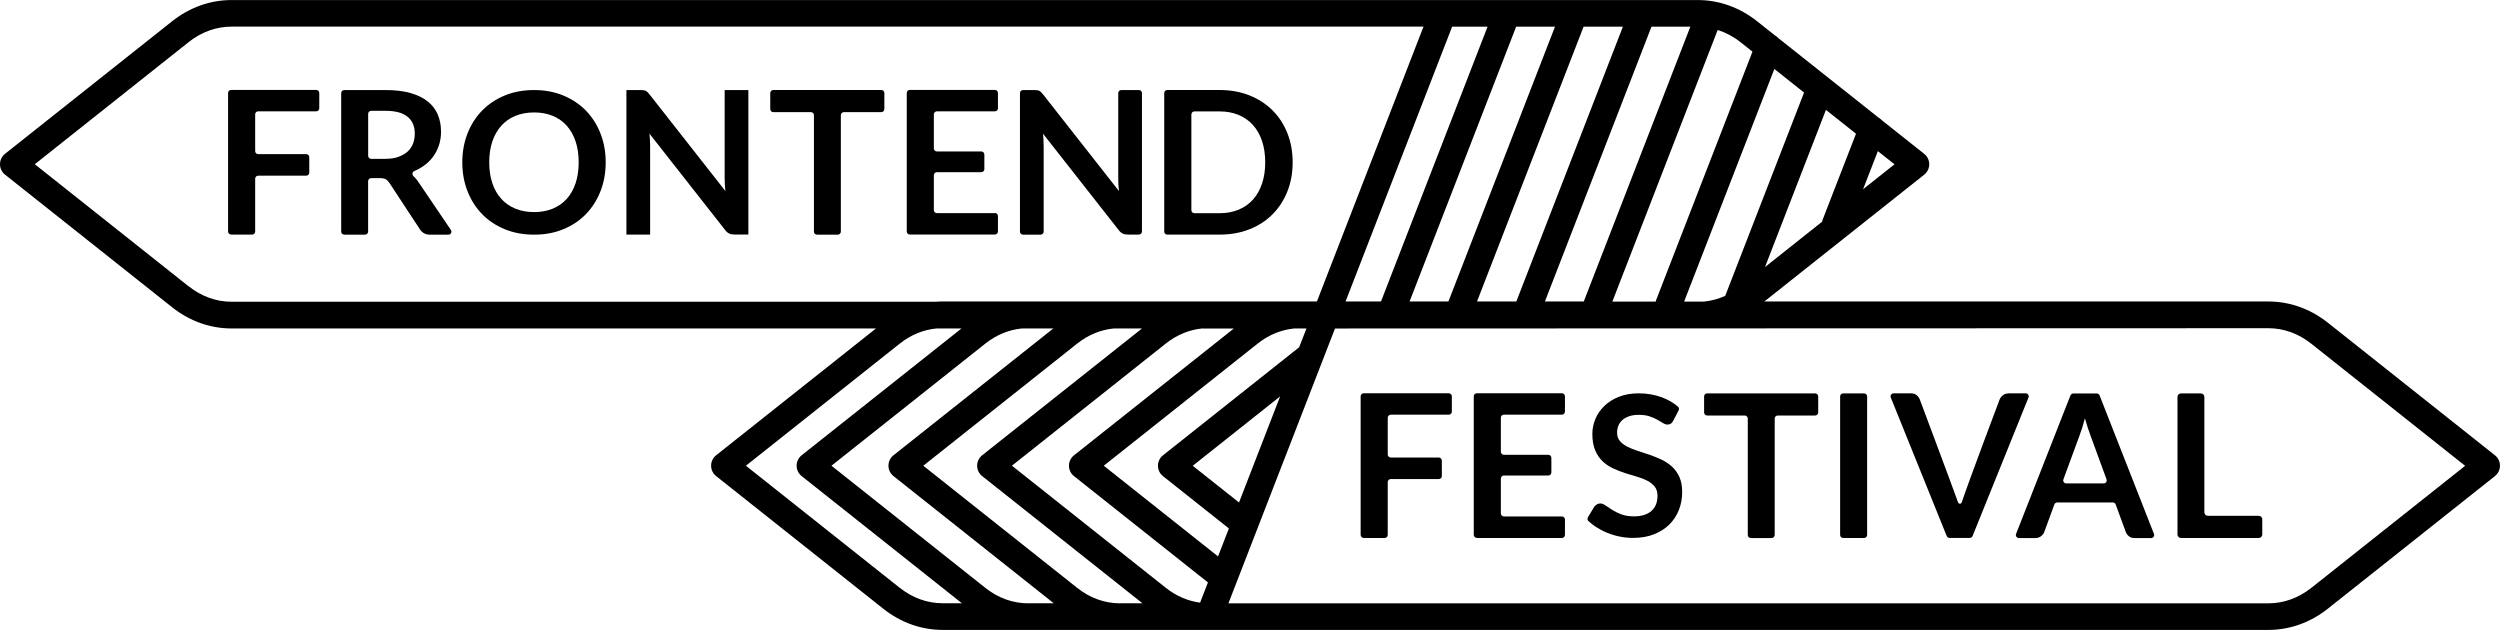
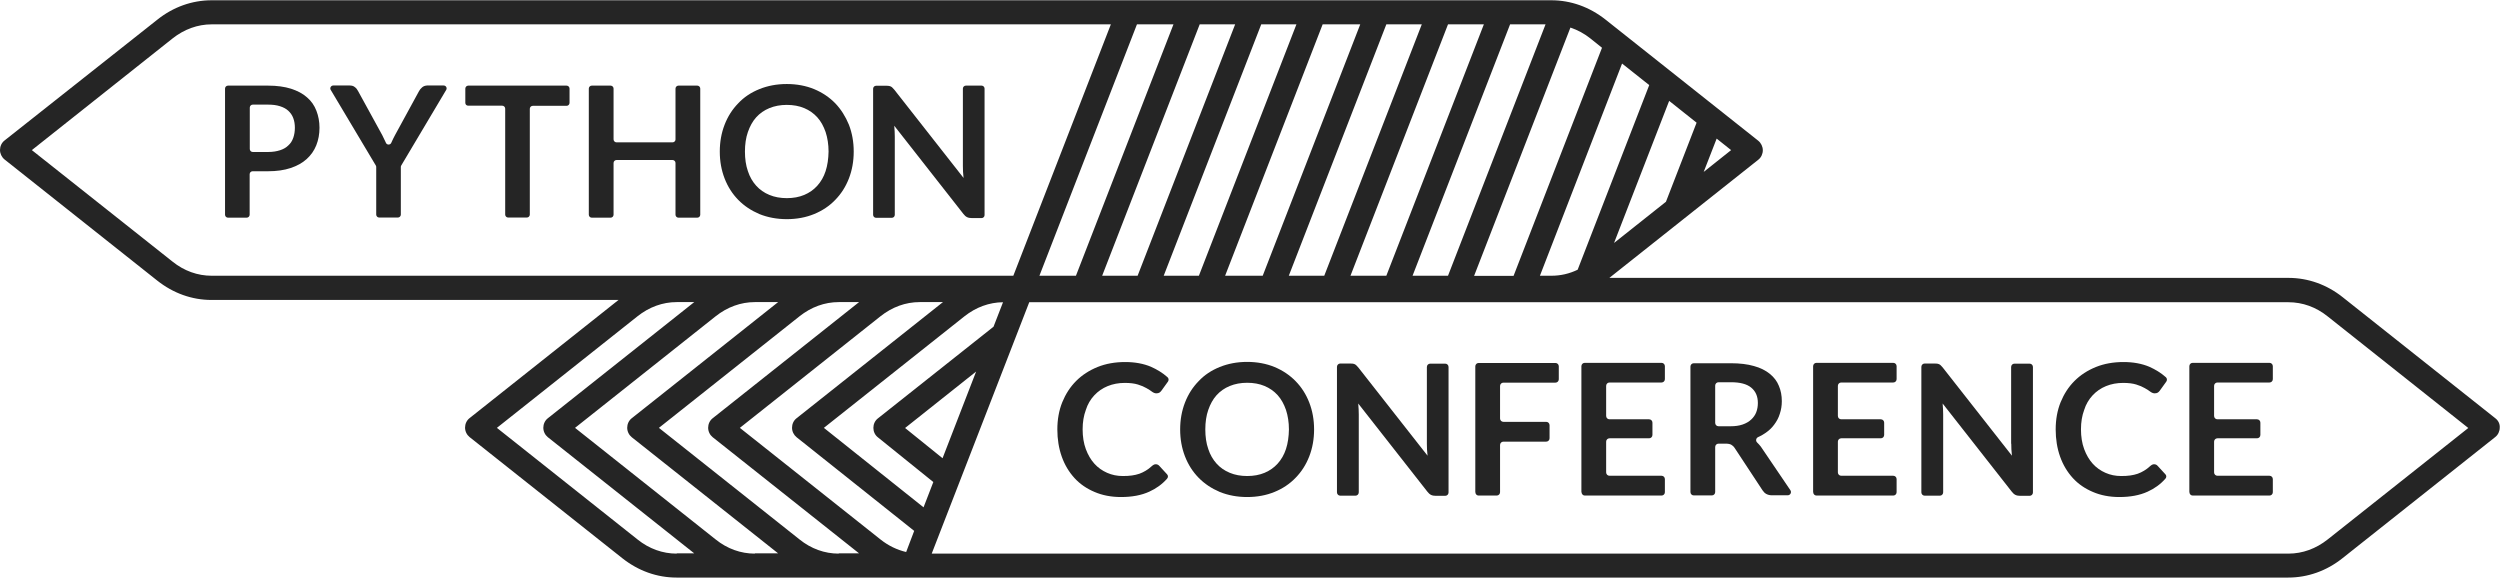
- <svg xmlns="http://www.w3.org/2000/svg" id="Laag_1" data-name="Laag 1" viewBox="0 0 585 147.41">
-   <path d="m54.07,54.9h4.93c.39,0,.71-.32.71-.71v-12.37c0-.39.32-.71.71-.71h11.24c.39,0,.71-.32.71-.71v-3.62c0-.39-.32-.71-.71-.71h-11.24c-.39,0-.71-.32-.71-.71v-8.6c0-.39.32-.71.71-.71h13.58c.39,0,.71-.32.71-.71v-3.59c0-.39-.32-.71-.71-.71h-19.92c-.39,0-.71.32-.71.71v32.42c0,.39.32.71.71.71Z" />
-   <path d="m96.76,41.21c-.39-.35-.31-.98.18-1.18.71-.3,1.37-.65,1.97-1.06.93-.62,1.71-1.35,2.34-2.18.63-.83,1.11-1.75,1.45-2.76.34-1.01.5-2.09.5-3.23,0-1.43-.25-2.75-.74-3.94-.49-1.19-1.26-2.22-2.32-3.08-1.05-.86-2.4-1.52-4.05-2-1.65-.48-3.62-.71-5.93-.71h-9.61c-.39,0-.71.32-.71.71v32.42c0,.39.32.71.71.71h4.88c.39,0,.71-.32.71-.71v-11.81c0-.39.32-.71.71-.71h1.98c.62,0,1.1.09,1.42.26.32.17.61.46.88.87l7.11,10.83c.27.41.59.72.97.94.38.22.85.33,1.39.33h4.33c.57,0,.9-.63.58-1.1l-7.72-11.39c-.31-.46-.66-.86-1.04-1.2Zm-3.58-4.48c-.88.3-1.92.44-3.1.44h-3.22c-.39,0-.71-.32-.71-.71v-9.82c0-.39.32-.71.71-.71h3.32c2.32,0,4.05.46,5.18,1.38,1.13.92,1.7,2.24,1.7,3.95,0,.86-.14,1.65-.42,2.36-.28.72-.71,1.34-1.28,1.86-.57.52-1.3.93-2.18,1.23Z" />
-   <path d="m137.11,25.89c-1.46-1.5-3.23-2.68-5.29-3.54-2.06-.85-4.34-1.28-6.84-1.28s-4.79.42-6.86,1.27c-2.07.85-3.84,2.03-5.31,3.54-1.47,1.51-2.61,3.3-3.42,5.37-.81,2.07-1.21,4.31-1.21,6.74s.4,4.67,1.21,6.74c.81,2.07,1.95,3.86,3.42,5.37,1.47,1.51,3.24,2.69,5.31,3.54,2.07.85,4.35,1.27,6.86,1.27s4.78-.42,6.84-1.27c2.06-.85,3.82-2.03,5.29-3.54,1.46-1.51,2.6-3.3,3.41-5.37.81-2.07,1.21-4.31,1.21-6.74s-.4-4.67-1.21-6.74c-.81-2.07-1.95-3.85-3.41-5.36Zm-2.42,16.98c-.48,1.44-1.17,2.66-2.07,3.66-.9,1-2,1.77-3.28,2.3-1.29.53-2.74.8-4.36.8s-3.08-.27-4.37-.8c-1.3-.53-2.4-1.3-3.31-2.3-.91-1-1.61-2.22-2.09-3.66-.49-1.44-.73-3.07-.73-4.89s.24-3.44.73-4.89c.49-1.44,1.19-2.67,2.09-3.67.91-1.01,2.01-1.78,3.31-2.31,1.3-.53,2.75-.8,4.37-.8s3.07.27,4.36.8c1.29.53,2.38,1.3,3.28,2.31.9,1.01,1.59,2.23,2.07,3.67.48,1.44.72,3.07.72,4.89s-.24,3.44-.72,4.89Z" />
-   <path d="m169.57,41.64c0,.45.01.94.04,1.46.02.52.07,1.06.13,1.6l-17.76-22.62c-.17-.22-.33-.39-.47-.53-.14-.13-.28-.23-.43-.3-.15-.07-.32-.12-.5-.14-.19-.02-.42-.04-.7-.04h-3.3v33.83h5.55v-20.78c0-.41-.01-.85-.04-1.35-.02-.49-.06-.99-.11-1.49l17.69,22.53c.31.41.63.69.96.84.33.16.74.23,1.24.23h3.25V21.07h-5.55v20.57Z" />
-   <path d="m180.94,26.24h8.81c.39,0,.71.32.71.71v27.25c0,.39.32.71.71.71h4.88c.39,0,.71-.32.71-.71v-27.25c0-.39.32-.71.71-.71h8.76c.39,0,.71-.32.71-.71v-3.76c0-.39-.32-.71-.71-.71h-25.28c-.39,0-.71.32-.71.71v3.76c0,.39.32.71.71.71Z" />
-   <path d="m232.81,49.87h-13.58c-.39,0-.71-.32-.71-.71v-8.16c0-.39.32-.71.71-.71h10.4c.39,0,.71-.32.71-.71v-3.43c0-.39-.32-.71-.71-.71h-10.4c-.39,0-.71-.32-.71-.71v-7.97c0-.39.32-.71.71-.71h13.58c.39,0,.71-.32.71-.71v-3.59c0-.39-.32-.71-.71-.71h-19.92c-.39,0-.71.32-.71.71v32.42c0,.39.32.71.71.71h19.92c.39,0,.71-.32.71-.71v-3.62c0-.39-.32-.71-.71-.71Z" />
-   <path d="m244.21,34.13c0-.41-.01-.85-.03-1.35-.02-.49-.06-.99-.11-1.49l17.69,22.53c.31.41.63.69.96.84.33.16.74.23,1.24.23h2.55c.39,0,.71-.32.71-.71V21.78c0-.39-.32-.71-.71-.71h-4.13c-.39,0-.71.32-.71.71v19.86c0,.45.01.94.03,1.46.02.52.07,1.06.13,1.6l-17.76-22.62c-.17-.22-.33-.39-.47-.53-.14-.13-.28-.23-.43-.3-.15-.07-.32-.12-.5-.14-.19-.02-.42-.04-.7-.04h-2.59c-.39,0-.71.32-.71.71v32.42c0,.39.32.71.71.71h4.13c.39,0,.71-.32.71-.71v-20.07Z" />
-   <path d="m292.35,53.66c2.11-.83,3.91-1.99,5.4-3.49,1.5-1.5,2.66-3.28,3.49-5.36.83-2.07,1.24-4.35,1.24-6.83s-.41-4.76-1.24-6.83c-.83-2.07-1.99-3.86-3.49-5.35-1.5-1.49-3.3-2.65-5.4-3.49-2.11-.83-4.44-1.25-7-1.25h-12.21c-.39,0-.71.32-.71.71v32.42c0,.39.32.71.71.71h12.21c2.56,0,4.89-.41,7-1.24Zm-13.57-26.88c0-.39.32-.71.71-.71h5.87c1.65,0,3.14.27,4.46.82,1.32.55,2.44,1.33,3.36,2.35.92,1.02,1.63,2.27,2.13,3.74.5,1.47.75,3.14.75,5s-.25,3.52-.75,5c-.5,1.47-1.21,2.72-2.13,3.74-.92,1.02-2.04,1.81-3.36,2.35-1.32.55-2.8.82-4.46.82h-5.87c-.39,0-.71-.32-.71-.71v-22.4Z" />
-   <path d="m583.82,106.54l-39.09-31.02c-4.1-3.25-8.91-4.97-13.92-4.97h-117.95l37.4-29.67c.75-.59,1.18-1.49,1.18-2.44s-.43-1.85-1.18-2.44l-9.89-7.85c-.23-.26-.51-.48-.82-.65l-23.4-18.57c-.23-.26-.5-.48-.82-.65l-4.16-3.3c-4.1-3.25-8.91-4.97-13.92-4.97H54.19c-5.01,0-9.82,1.72-13.92,4.97L1.18,35.99c-.75.59-1.18,1.49-1.18,2.44s.43,1.85,1.18,2.44l39.09,31.02c4.09,3.25,8.91,4.97,13.92,4.97h150.79l-37.4,29.67c-.75.59-1.18,1.49-1.18,2.44s.43,1.85,1.18,2.44l39.09,31.02c4.09,3.25,8.91,4.97,13.92,4.97h62.3s0,0,.01,0c0,0,0,0,.01,0h247.89c5.01,0,9.82-1.72,13.92-4.97l39.09-31.02c.75-.59,1.18-1.49,1.18-2.44s-.43-1.85-1.18-2.44Zm-321.72,34.64c-3.59,0-7.06-1.25-10.04-3.62l-36.01-28.58,36.01-28.58c2.57-2.04,5.52-3.25,8.58-3.54h6.59l-37.4,29.67c-.75.59-1.18,1.49-1.18,2.44s.43,1.85,1.18,2.44l37.49,29.75h-5.22Zm-21.49,0c-3.59,0-7.06-1.25-10.04-3.62l-36.01-28.58,36.01-28.58c2.57-2.04,5.52-3.25,8.58-3.54h7.33l-37.4,29.67c-.75.59-1.18,1.49-1.18,2.44s.43,1.85,1.18,2.44l37.49,29.75h-5.97ZM348.09,6.24l-24.94,64.31h-8.29l24.94-64.31h8.29Zm15.78,0l-24.94,64.31h-9.09l24.94-64.31h9.09Zm15.89,0l-24.94,64.31h-9.2l24.94-64.31h9.2Zm15.78,0l-24.94,64.31h-9.09l24.94-64.31h9.09Zm-91.53,75.01l-31.87,25.29c-.75.59-1.18,1.49-1.18,2.44s.43,1.85,1.18,2.44l15.42,12.24-2.54,6.54-26.74-21.22,36.01-28.58c2.57-2.04,5.52-3.25,8.58-3.54h2.84l-1.7,4.38Zm-4.46,11.51l-9.62,24.82-10.83-8.59,20.45-16.23Zm-18.16-15.89h7.33l-37.4,29.67c-.75.59-1.18,1.49-1.18,2.44s.43,1.85,1.18,2.44l31.34,24.87-1.84,4.73c-2.86-.38-5.61-1.55-8.02-3.47l-36.01-28.58,36.01-28.58c2.57-2.04,5.52-3.25,8.58-3.54Zm112.7-6.31l21.11-54.42,6.95,5.52-18.45,47.57c-1.59.72-3.27,1.17-4.98,1.34h-4.62Zm40.21-39.26l-7.83,20.18c-.05.14-.08.27-.11.41l-13.35,10.6,14.26-36.78,7.03,5.58Zm1.66,12.98l3.46-8.92,3.89,3.09-7.35,5.83Zm-25.88-32.2l-22.53,58.1c-.05.13-.07.26-.11.39h-10.15l24.65-63.56c1.89.6,3.7,1.56,5.35,2.87l2.79,2.21ZM44.15,67.01L8.14,38.43,44.15,9.85c2.98-2.37,6.45-3.62,10.04-3.62h278.91l-24.94,64.31h-87.56c-.58,0-1.16.03-1.73.07H54.19c-3.59,0-7.06-1.25-10.04-3.62Zm166.4,70.55l-36.01-28.58,36.01-28.58c2.57-2.04,5.52-3.25,8.58-3.54h5.86l-37.4,29.67c-.75.59-1.18,1.49-1.18,2.44s.43,1.85,1.18,2.44l37.49,29.75h-4.5c-3.59,0-7.06-1.25-10.04-3.62Zm330.29,0c-2.98,2.37-6.45,3.62-10.04,3.62h-243.35l24.94-64.31,218.4-.07c3.59,0,7.06,1.25,10.04,3.62l36.01,28.58-36.01,28.58Z" />
-   <path d="m319.09,125.89h4.93c.39,0,.71-.32.71-.71v-12.37c0-.39.32-.71.71-.71h11.24c.39,0,.71-.32.71-.71v-3.62c0-.39-.32-.71-.71-.71h-11.24c-.39,0-.71-.32-.71-.71v-8.6c0-.39.32-.71.71-.71h13.58c.39,0,.71-.32.71-.71v-3.59c0-.39-.32-.71-.71-.71h-19.92c-.39,0-.71.32-.71.71v32.42c0,.39.32.71.71.71Z" />
-   <path d="m345.57,125.89h19.92c.39,0,.71-.32.71-.71v-3.62c0-.39-.32-.71-.71-.71h-13.58c-.39,0-.71-.32-.71-.71v-8.16c0-.39.32-.71.71-.71h10.4c.39,0,.71-.32.71-.71v-3.43c0-.39-.32-.71-.71-.71h-10.4c-.39,0-.71-.32-.71-.71v-7.97c0-.39.32-.71.71-.71h13.58c.39,0,.71-.32.71-.71v-3.59c0-.39-.32-.71-.71-.71h-19.92c-.39,0-.71.32-.71.71v32.42c0,.39.32.71.71.71Z" />
-   <path d="m391.28,109.22c-.72-.66-1.53-1.21-2.45-1.65-.92-.43-1.85-.82-2.8-1.14-.95-.33-1.89-.64-2.8-.93-.92-.29-1.73-.62-2.45-.98-.72-.37-1.29-.81-1.73-1.33-.44-.52-.65-1.17-.65-1.95,0-.61.11-1.17.32-1.68.21-.51.54-.95.97-1.32.43-.37.97-.65,1.6-.86.63-.21,1.38-.31,2.23-.31.95,0,1.77.12,2.46.35.69.24,1.3.5,1.82.79.52.29.97.55,1.35.79.38.24.72.35,1.03.35s.57-.07.79-.21c.22-.14.42-.37.58-.71l1.25-2.41c.15-.29.09-.65-.16-.87-1.08-.92-2.34-1.65-3.8-2.19-1.65-.61-3.45-.92-5.4-.92-1.72,0-3.26.27-4.6.8-1.34.53-2.48,1.24-3.4,2.13-.92.89-1.63,1.9-2.11,3.04-.48,1.14-.72,2.32-.72,3.52,0,1.51.22,2.78.65,3.81.43,1.03,1.01,1.89,1.73,2.58.72.69,1.53,1.24,2.45,1.67.92.43,1.85.79,2.79,1.1.95.31,1.88.59,2.79.85.92.26,1.73.58,2.45.95.72.37,1.29.84,1.73,1.38.44.55.65,1.26.65,2.13,0,1.56-.48,2.75-1.44,3.58-.96.83-2.32,1.25-4.07,1.25-1.14,0-2.13-.16-2.94-.47-.82-.31-1.53-.66-2.13-1.04-.6-.38-1.13-.73-1.57-1.04-.44-.31-.85-.47-1.24-.47-.29,0-.55.07-.79.22-.24.15-.44.32-.61.54l-1.49,2.47c-.17.28-.13.66.11.88.54.5,1.13.96,1.78,1.39.82.53,1.69.99,2.63,1.37.94.38,1.92.68,2.94.88,1.02.21,2.06.31,3.11.31,1.83,0,3.46-.28,4.88-.84,1.42-.56,2.62-1.32,3.6-2.29.98-.97,1.73-2.11,2.24-3.41.51-1.3.77-2.7.77-4.2,0-1.37-.22-2.54-.65-3.5-.44-.96-1.01-1.77-1.73-2.44Z" />
-   <path d="m399.46,97.23h8.81c.39,0,.71.32.71.71v27.25c0,.39.32.71.71.71h4.88c.39,0,.71-.32.71-.71v-27.25c0-.39.32-.71.71-.71h8.76c.39,0,.71-.32.71-.71v-3.76c0-.39-.32-.71-.71-.71h-25.28c-.39,0-.71.32-.71.71v3.76c0,.39.32.71.71.71Z" />
-   <rect x="430.59" y="92.06" width="6.32" height="33.83" rx=".71" ry=".71" />
-   <path d="m469.99,92.06c-.53,0-.97.15-1.33.44-.36.3-.61.62-.75.98,0,0-7.07,18.73-8.87,24.08-.14.41-.7.41-.85,0-1.88-5.22-8.96-24.09-8.96-24.09-.17-.42-.43-.76-.77-1.03-.34-.27-.79-.4-1.33-.4h-4.03c-.5,0-.84.51-.66.97l13.09,32.42c.11.27.37.44.66.44h4.73c.29,0,.55-.17.66-.44l13.09-32.42c.19-.46-.15-.97-.66-.97h-4.03Z" />
-   <path d="m484.49,92.51l-12.73,32.42c-.18.46.16.97.66.97h3.85c.53,0,.98-.15,1.35-.44.37-.3.61-.62.74-.98l2.36-6.44c.1-.28.37-.46.66-.46h13.03c.3,0,.56.19.66.46l2.36,6.44c.16.41.41.75.76,1.02.35.27.8.41,1.35.41h3.83c.5,0,.84-.5.66-.97l-12.73-32.42c-.11-.27-.37-.45-.66-.45h-5.47c-.29,0-.55.18-.66.45Zm-.99,20.61c-.49,0-.83-.49-.66-.95l3.77-10.26c.2-.51.41-1.12.62-1.8.21-.69.42-1.43.64-2.22.22.8.44,1.53.67,2.21.23.68.43,1.27.62,1.77l3.77,10.3c.17.46-.17.95-.66.95h-8.76Z" />
-   <path d="m515,92.06h-4.65c-.45,0-.82.37-.82.82v32.19c0,.45.37.82.82.82h18.2c.45,0,.82-.37.82-.82v-3.55c0-.45-.37-.82-.82-.82h-11.91c-.45,0-.82-.37-.82-.82v-27c0-.45-.37-.82-.82-.82Z" />
+ <svg xmlns="http://www.w3.org/2000/svg" version="1.1" id="Laag_1" x="0px" y="0px" viewBox="0 0 1868.6 432" style="enable-background:new 0 0 1868.6 432;" xml:space="preserve">
+   <g>
+     <path style="fill:#252525;" d="M229.5,72.8c-3.1-2.8-7.1-4.9-12-6.5c-4.8-1.5-10.5-2.3-17.1-2.3h-30c-1.2,0-2.2,1-2.2,2.2v94.3   c0,1.2,1,2.2,2.2,2.2h14c1.2,0,2.2-1,2.2-2.2v-30.3c0-1.2,1-2.2,2.2-2.2h11.6c6.4,0,12-0.8,16.8-2.4c4.8-1.6,8.8-3.8,12-6.7   c3.2-2.9,5.6-6.3,7.2-10.3c1.6-4,2.4-8.4,2.4-13.1c0-4.6-0.8-8.8-2.3-12.7C235,78.9,232.7,75.5,229.5,72.8z M219.2,103   c-0.8,2.3-2,4.2-3.7,5.7c-1.6,1.6-3.7,2.8-6.2,3.6c-2.5,0.8-5.4,1.3-8.8,1.3h-11.6c-1.2,0-2.2-1-2.2-2.2v-31c0-1.2,1-2.2,2.2-2.2   h11.6c3.4,0,6.3,0.4,8.8,1.2c2.5,0.8,4.6,1.9,6.2,3.4c1.6,1.5,2.9,3.3,3.7,5.5c0.8,2.1,1.2,4.5,1.2,7.2   C220.4,98.2,220,100.7,219.2,103z" />
+     <path style="fill:#252525;" d="M315.5,65.3c-1,0.9-1.8,1.8-2.3,2.8l-18,33c-1,1.9-1.9,3.7-2.7,5.5c0,0,0,0.1,0,0.1   c-0.8,1.8-3.3,1.8-4.1,0c0,0,0,0,0-0.1c-0.8-1.8-1.7-3.6-2.7-5.6l-18.1-33c-0.6-1.2-1.4-2.2-2.4-2.9c-0.9-0.8-2.2-1.2-3.8-1.2   h-12.3c-1.7,0-2.8,1.9-1.9,3.3l33.7,56.5c0.2,0.3,0.3,0.7,0.3,1.1v35.6c0,1.2,1,2.2,2.2,2.2h14c1.2,0,2.2-1,2.2-2.2v-35.6   c0-0.4,0.1-0.8,0.3-1.1l33.6-56.5c0.9-1.5-0.2-3.3-1.9-3.3h-12.4C317.8,64,316.5,64.4,315.5,65.3z" />
+     <path style="fill:#252525;" d="M350,79h25.4c1.2,0,2.2,1,2.2,2.2v79.2c0,1.2,1,2.2,2.2,2.2h14c1.2,0,2.2-1,2.2-2.2V81.3   c0-1.2,1-2.2,2.2-2.2h25.3c1.2,0,2.2-1,2.2-2.2V66.2c0-1.2-1-2.2-2.2-2.2H350c-1.2,0-2.2,1-2.2,2.2v10.7   C347.8,78.1,348.7,79,350,79z" />
+     <path style="fill:#252525;" d="M502.7,106.4h-41.9c-1.2,0-2.2-1-2.2-2.2V66.2c0-1.2-1-2.2-2.2-2.2h-14.1c-1.2,0-2.2,1-2.2,2.2v94.3   c0,1.2,1,2.2,2.2,2.2h14.1c1.2,0,2.2-1,2.2-2.2v-38.7c0-1.2,1-2.2,2.2-2.2h41.9c1.2,0,2.2,1,2.2,2.2v38.7c0,1.2,1,2.2,2.2,2.2h14.1   c1.2,0,2.2-1,2.2-2.2V66.2c0-1.2-1-2.2-2.2-2.2h-14.1c-1.2,0-2.2,1-2.2,2.2v38.1C504.9,105.4,503.9,106.4,502.7,106.4z" />
+     <path style="fill:#252525;" d="M624.3,77.2c-4.4-4.5-9.6-8-15.8-10.6c-6.1-2.5-13-3.8-20.4-3.8c-7.5,0-14.3,1.3-20.5,3.8   c-6.2,2.5-11.5,6-15.8,10.6c-4.4,4.5-7.8,9.8-10.2,16c-2.4,6.2-3.6,12.9-3.6,20.1s1.2,13.9,3.6,20.1c2.4,6.2,5.8,11.5,10.2,16   c4.4,4.5,9.7,8,15.8,10.6c6.2,2.5,13,3.8,20.5,3.8c7.5,0,14.3-1.3,20.4-3.8c6.1-2.5,11.4-6,15.8-10.6c4.4-4.5,7.8-9.8,10.2-16   c2.4-6.2,3.6-12.9,3.6-20.1s-1.2-13.9-3.6-20.1C632,87.1,628.6,81.7,624.3,77.2z M617.1,127.9c-1.4,4.3-3.5,7.9-6.2,10.9   c-2.7,3-6,5.3-9.8,6.9c-3.8,1.6-8.2,2.4-13,2.4c-4.8,0-9.2-0.8-13-2.4c-3.9-1.6-7.2-3.9-9.9-6.9c-2.7-3-4.8-6.6-6.2-10.9   c-1.5-4.3-2.2-9.2-2.2-14.6c0-5.4,0.7-10.3,2.2-14.6c1.5-4.3,3.5-8,6.2-11c2.7-3,6-5.3,9.9-6.9c3.9-1.6,8.2-2.4,13-2.4   c4.8,0,9.2,0.8,13,2.4c3.8,1.6,7.1,3.9,9.8,6.9c2.7,3,4.7,6.7,6.2,11c1.4,4.3,2.2,9.2,2.2,14.6   C619.2,118.7,618.5,123.6,617.1,127.9z" />
+     <path style="fill:#252525;" d="M719.7,124c0,1.3,0,2.7,0.1,4.3c0.1,1.5,0.2,3.1,0.4,4.7l-51.8-66c-0.5-0.6-1-1.1-1.4-1.5   c-0.4-0.4-0.8-0.7-1.3-0.9c-0.4-0.2-0.9-0.3-1.5-0.4c-0.5-0.1-1.2-0.1-2-0.1h-7.4c-1.2,0-2.2,1-2.2,2.2v94.3c0,1.2,1,2.2,2.2,2.2   h11.8c1.2,0,2.2-1,2.2-2.2v-58.4c0-1.2,0-2.5-0.1-3.9c-0.1-1.4-0.2-2.9-0.3-4.3l51.6,65.8c0.9,1.2,1.8,2,2.8,2.5   c1,0.5,2.2,0.7,3.6,0.7h7.3c1.2,0,2.2-1,2.2-2.2V66.2c0-1.2-1-2.2-2.2-2.2h-11.8c-1.2,0-2.2,1-2.2,2.2V124z" />
+     <path style="fill:#252525;" d="M817.9,295.5c2.8-3,6.1-5.3,10-6.9c3.9-1.6,8.2-2.4,12.8-2.4c4,0,7.2,0.4,9.8,1.2   c2.6,0.8,4.7,1.7,6.4,2.7c1.7,1,3.1,1.8,4.2,2.7c1.1,0.8,2.2,1.2,3.2,1.2c1,0,1.8-0.2,2.4-0.6c0.6-0.4,1-0.9,1.4-1.4l4.9-6.8   c0.7-1,0.6-2.5-0.4-3.3c-3.6-3.2-7.7-5.7-12.4-7.8c-5.5-2.3-11.9-3.5-19.2-3.5c-7.5,0-14.4,1.2-20.6,3.7c-6.2,2.5-11.6,6-16,10.4   c-4.5,4.5-7.9,9.8-10.4,15.9c-2.5,6.2-3.7,13-3.7,20.4c0,7.3,1.1,14.1,3.3,20.3c2.2,6.2,5.4,11.5,9.5,16c4.1,4.5,9.1,7.9,15,10.4   c5.8,2.5,12.4,3.8,19.8,3.8c8.2,0,15.2-1.3,21.1-4c5.1-2.3,9.6-5.5,13.3-9.7c0.9-1,0.9-2.4,0-3.3l-5.8-6.3   c-0.7-0.8-1.6-1.2-2.6-1.2c-0.6,0-1.1,0.1-1.6,0.4c-0.5,0.3-1,0.6-1.4,1c-1.5,1.4-3,2.5-4.5,3.4c-1.5,0.9-3.1,1.7-4.8,2.3   c-1.7,0.6-3.6,1-5.6,1.3c-2,0.3-4.3,0.4-6.8,0.4c-4.2,0-8.1-0.8-11.7-2.4c-3.6-1.6-6.8-3.8-9.5-6.8c-2.7-3-4.8-6.6-6.4-10.9   c-1.6-4.3-2.4-9.3-2.4-14.8c0-5.4,0.8-10.2,2.4-14.5C812.9,302.2,815.1,298.5,817.9,295.5z" />
+     <path style="fill:#252525;" d="M968.4,284.9c-4.4-4.5-9.6-8-15.8-10.6c-6.1-2.5-13-3.8-20.4-3.8c-7.5,0-14.3,1.3-20.5,3.8   c-6.2,2.5-11.5,6-15.8,10.6c-4.4,4.5-7.8,9.8-10.2,16c-2.4,6.2-3.6,12.9-3.6,20.1c0,7.2,1.2,13.9,3.6,20.1   c2.4,6.2,5.8,11.5,10.2,16c4.4,4.5,9.7,8,15.8,10.6c6.2,2.5,13,3.8,20.5,3.8c7.5,0,14.3-1.3,20.4-3.8s11.4-6,15.8-10.6   c4.4-4.5,7.8-9.8,10.2-16c2.4-6.2,3.6-12.9,3.6-20.1c0-7.2-1.2-13.9-3.6-20.1C976.2,294.7,972.8,289.4,968.4,284.9z M961.2,335.6   c-1.4,4.3-3.5,7.9-6.2,10.9c-2.7,3-6,5.3-9.8,6.9c-3.8,1.6-8.2,2.4-13,2.4c-4.8,0-9.2-0.8-13-2.4c-3.9-1.6-7.2-3.9-9.9-6.9   c-2.7-3-4.8-6.6-6.2-10.9c-1.5-4.3-2.2-9.2-2.2-14.6c0-5.4,0.7-10.3,2.2-14.6c1.5-4.3,3.5-8,6.2-11c2.7-3,6-5.3,9.9-6.9   c3.9-1.6,8.2-2.4,13-2.4c4.8,0,9.2,0.8,13,2.4c3.8,1.6,7.1,3.9,9.8,6.9c2.7,3,4.7,6.7,6.2,11c1.4,4.3,2.2,9.2,2.2,14.6   C963.3,326.4,962.6,331.3,961.2,335.6z" />
+     <path style="fill:#252525;" d="M1066.5,331.6c0,1.3,0,2.7,0.1,4.3c0.1,1.5,0.2,3.1,0.4,4.7l-51.8-66c-0.5-0.6-1-1.1-1.4-1.5   c-0.4-0.4-0.8-0.7-1.3-0.9c-0.4-0.2-0.9-0.3-1.5-0.4s-1.2-0.1-2-0.1h-7.2c-1.4,0-2.5,1.1-2.5,2.5v93.8c0,1.4,1.1,2.5,2.5,2.5h11.3   c1.4,0,2.5-1.1,2.5-2.5v-58.2c0-1.2,0-2.5-0.1-3.9c-0.1-1.4-0.2-2.9-0.3-4.3l51.6,65.8c0.9,1.2,1.8,2,2.8,2.5   c1,0.5,2.2,0.7,3.6,0.7h7c1.4,0,2.5-1.1,2.5-2.5v-93.8c0-1.4-1.1-2.5-2.5-2.5H1069c-1.4,0-2.5,1.1-2.5,2.5V331.6z" />
+     <path style="fill:#252525;" d="M1105.1,370.4h13.6c1.4,0,2.5-1.1,2.5-2.5v-35.3c0-1.4,1.1-2.5,2.5-2.5h32c1.4,0,2.5-1.1,2.5-2.5   v-9.8c0-1.4-1.1-2.5-2.5-2.5h-32c-1.4,0-2.5-1.1-2.5-2.5v-24.3c0-1.4,1.1-2.5,2.5-2.5h38.9c1.4,0,2.5-1.1,2.5-2.5v-9.7   c0-1.4-1.1-2.5-2.5-2.5h-57.4c-1.4,0-2.5,1.1-2.5,2.5v93.8C1102.7,369.3,1103.8,370.4,1105.1,370.4z" />
+     <path style="fill:#252525;" d="M1184.5,370.4h57.4c1.4,0,2.5-1.1,2.5-2.5v-9.8c0-1.4-1.1-2.5-2.5-2.5H1203c-1.4,0-2.5-1.1-2.5-2.5   v-23c0-1.4,1.1-2.5,2.5-2.5h29.6c1.4,0,2.5-1.1,2.5-2.5v-9.2c0-1.4-1.1-2.5-2.5-2.5H1203c-1.4,0-2.5-1.1-2.5-2.5v-22.5   c0-1.4,1.1-2.5,2.5-2.5h38.9c1.4,0,2.5-1.1,2.5-2.5v-9.7c0-1.4-1.1-2.5-2.5-2.5h-57.4c-1.4,0-2.5,1.1-2.5,2.5v93.8   C1182.1,369.3,1183.2,370.4,1184.5,370.4z" />
+     <path style="fill:#252525;" d="M1313.3,330.7c-1.2-1.2-0.8-3.3,0.8-4c1.9-0.8,3.6-1.8,5.2-2.9c2.7-1.8,5-3.9,6.8-6.4   c1.8-2.4,3.3-5.1,4.2-8.1c1-3,1.5-6.1,1.5-9.4c0-4.2-0.7-8-2.2-11.5c-1.4-3.5-3.7-6.5-6.8-9c-3.1-2.5-7-4.5-11.8-5.8   c-4.8-1.4-10.6-2.1-17.3-2.1h-27.7c-1.4,0-2.5,1.1-2.5,2.5v93.8c0,1.4,1.1,2.5,2.5,2.5h13.5c1.4,0,2.5-1.1,2.5-2.5v-33.7   c0-1.4,1.1-2.5,2.5-2.5h5.4c1.8,0,3.2,0.3,4.1,0.8c0.9,0.5,1.8,1.3,2.6,2.5l20.8,31.6c0.8,1.2,1.7,2.1,2.8,2.7c1.1,0.6,2.5,1,4.1,1   h11.9c2,0,3.1-2.2,2-3.8l-22.1-32.6C1315.2,332.7,1314.3,331.6,1313.3,330.7z M1302.5,317.3c-2.6,0.9-5.6,1.3-9,1.3h-9   c-1.4,0-2.5-1.1-2.5-2.5v-27.9c0-1.4,1.1-2.5,2.5-2.5h9.3c6.8,0,11.8,1.3,15.1,4c3.3,2.7,5,6.5,5,11.5c0,2.5-0.4,4.8-1.2,6.9   c-0.8,2.1-2.1,3.9-3.7,5.4C1307.2,315.2,1305.1,316.4,1302.5,317.3z" />
+     <path style="fill:#252525;" d="M1357.7,370.4h57.4c1.4,0,2.5-1.1,2.5-2.5v-9.8c0-1.4-1.1-2.5-2.5-2.5h-38.9c-1.4,0-2.5-1.1-2.5-2.5   v-23c0-1.4,1.1-2.5,2.5-2.5h29.6c1.4,0,2.5-1.1,2.5-2.5v-9.2c0-1.4-1.1-2.5-2.5-2.5h-29.6c-1.4,0-2.5-1.1-2.5-2.5v-22.5   c0-1.4,1.1-2.5,2.5-2.5h38.9c1.4,0,2.5-1.1,2.5-2.5v-9.7c0-1.4-1.1-2.5-2.5-2.5h-57.4c-1.4,0-2.5,1.1-2.5,2.5v93.8   C1355.2,369.3,1356.3,370.4,1357.7,370.4z" />
+     <path style="fill:#252525;" d="M1503.3,331.6c0,1.3,0,2.7,0.1,4.3c0.1,1.5,0.2,3.1,0.4,4.7l-51.8-66c-0.5-0.6-1-1.1-1.4-1.5   c-0.4-0.4-0.8-0.7-1.3-0.9c-0.4-0.2-0.9-0.3-1.5-0.4c-0.5-0.1-1.2-0.1-2-0.1h-7.2c-1.4,0-2.5,1.1-2.5,2.5v93.8   c0,1.4,1.1,2.5,2.5,2.5h11.3c1.4,0,2.5-1.1,2.5-2.5v-58.2c0-1.2,0-2.5-0.1-3.9c-0.1-1.4-0.2-2.9-0.3-4.3l51.6,65.8   c0.9,1.2,1.8,2,2.8,2.5c1,0.5,2.2,0.7,3.6,0.7h7c1.4,0,2.5-1.1,2.5-2.5v-93.8c0-1.4-1.1-2.5-2.5-2.5h-11.3c-1.4,0-2.5,1.1-2.5,2.5   V331.6z" />
+     <path style="fill:#252525;" d="M1564.1,295.5c2.8-3,6.1-5.3,10-6.9c3.9-1.6,8.2-2.4,12.8-2.4c4,0,7.2,0.4,9.8,1.2   c2.6,0.8,4.7,1.7,6.4,2.7c1.7,1,3.1,1.8,4.2,2.7c1.1,0.8,2.2,1.2,3.2,1.2c1,0,1.8-0.2,2.4-0.6c0.6-0.4,1-0.9,1.4-1.4l4.9-6.8   c0.7-1,0.6-2.5-0.4-3.3c-3.6-3.2-7.7-5.7-12.4-7.8c-5.5-2.3-11.9-3.5-19.2-3.5c-7.5,0-14.4,1.2-20.6,3.7c-6.2,2.5-11.6,6-16,10.4   c-4.5,4.5-7.9,9.8-10.4,15.9c-2.5,6.2-3.7,13-3.7,20.4c0,7.3,1.1,14.1,3.3,20.3c2.2,6.2,5.4,11.5,9.5,16c4.1,4.5,9.1,7.9,15,10.4   c5.8,2.5,12.4,3.8,19.8,3.8c8.2,0,15.2-1.3,21.1-4c5.1-2.3,9.6-5.5,13.3-9.7c0.9-1,0.9-2.4,0-3.3l-5.8-6.3   c-0.7-0.8-1.6-1.2-2.6-1.2c-0.6,0-1.1,0.1-1.6,0.4c-0.5,0.3-1,0.6-1.4,1c-1.5,1.4-3,2.5-4.5,3.4c-1.5,0.9-3.1,1.7-4.8,2.3   c-1.7,0.6-3.6,1-5.6,1.3c-2,0.3-4.3,0.4-6.8,0.4c-4.2,0-8.1-0.8-11.7-2.4c-3.6-1.6-6.8-3.8-9.5-6.8c-2.7-3-4.8-6.6-6.4-10.9   c-1.6-4.3-2.4-9.3-2.4-14.8c0-5.4,0.8-10.2,2.4-14.5C1559.1,302.2,1561.3,298.5,1564.1,295.5z" />
+     <path style="fill:#252525;" d="M1638.9,370.4h57.4c1.4,0,2.5-1.1,2.5-2.5v-9.8c0-1.4-1.1-2.5-2.5-2.5h-38.9c-1.4,0-2.5-1.1-2.5-2.5   v-23c0-1.4,1.1-2.5,2.5-2.5h29.6c1.4,0,2.5-1.1,2.5-2.5v-9.2c0-1.4-1.1-2.5-2.5-2.5h-29.6c-1.4,0-2.5-1.1-2.5-2.5v-22.5   c0-1.4,1.1-2.5,2.5-2.5h38.9c1.4,0,2.5-1.1,2.5-2.5v-9.7c0-1.4-1.1-2.5-2.5-2.5h-57.4c-1.4,0-2.5,1.1-2.5,2.5v93.8   C1636.4,369.3,1637.5,370.4,1638.9,370.4z" />
+     <path style="fill:#252525;" d="M1865.2,312.7l-114.1-90.5c-11.9-9.5-26-14.5-40.6-14.5h-507.6l111.3-88.3c2.2-1.7,3.4-4.4,3.4-7.1   s-1.3-5.4-3.4-7.1l-114.1-90.5c-12-9.5-26-14.5-40.6-14.5H158.2c-14.6,0-28.7,5-40.6,14.5L3.4,105c-2.2,1.7-3.4,4.4-3.4,7.1   s1.3,5.4,3.4,7.1l114.1,90.5c12,9.5,26,14.5,40.6,14.5h304.2l-111.3,88.3c-2.2,1.7-3.4,4.4-3.4,7.1c0,2.8,1.3,5.4,3.4,7.1   l114.1,90.5c12,9.5,26,14.5,40.6,14.5h177.3c0,0,0,0,0,0c0,0,0,0,0,0h1027.3c14.6,0,28.7-5,40.6-14.5l114.1-90.5   c2.2-1.7,3.4-4.4,3.4-7.1C1868.6,317,1867.4,314.4,1865.2,312.7z M1283.1,103.6l10.8,8.6l-20.5,16.3L1283.1,103.6z M1268.1,91.7   l-22.9,59.1l-38.8,30.8l41.2-106.2L1268.1,91.7z M1212.4,47.5l20.3,16.1l-53.5,138c-6.2,3-12.8,4.5-19.6,4.5h-8.6L1212.4,47.5z    M1173.8,20.6c5.3,1.8,10.4,4.5,15,8.2l8.6,6.9l-66.1,170.5h-29.5L1173.8,20.6z M1155.2,18.2l-72.9,187.9h-26.5l72.9-187.9H1155.2z    M1109.1,18.2l-72.9,187.9h-26.8l72.9-187.9H1109.1z M1062.7,18.2l-72.9,187.9h-26.5l72.9-187.9H1062.7z M1016.7,18.2l-72.9,187.9   h-28.1l72.9-187.9H1016.7z M969,18.2l-72.9,187.9h-26.3l72.9-187.9H969z M923.2,18.2l-72.9,187.9h-26.5l72.9-187.9H923.2z    M877.1,18.2l-72.9,187.9h-27.3l72.9-187.9H877.1z M158.2,206.1c-10.5,0-20.6-3.6-29.3-10.6L23.8,112.2l105.1-83.4   c8.7-6.9,18.8-10.6,29.3-10.6h672.1l-72.9,187.9H158.2z M505.8,413.8c-10.5,0-20.6-3.6-29.3-10.6l-105.1-83.4l105.1-83.4   c8.7-6.9,18.8-10.6,29.3-10.6h13.1l-109.4,86.8c-2.2,1.7-3.4,4.4-3.4,7.1c0,2.8,1.3,5.4,3.4,7.1l109.4,86.8H505.8z M564.2,413.8   c-10.5,0-20.6-3.6-29.3-10.6l-105.1-83.4l105.1-83.4c8.7-6.9,18.8-10.6,29.3-10.6h17.4l-109.4,86.8c-2.2,1.7-3.4,4.4-3.4,7.1   c0,2.8,1.3,5.4,3.4,7.1l109.4,86.8H564.2z M626.9,413.8c-10.5,0-20.6-3.6-29.3-10.6l-105.1-83.4l105.1-83.4   c8.7-6.9,18.8-10.6,29.3-10.6h15.2l-109.4,86.8c-2.2,1.7-3.4,4.4-3.4,7.1c0,2.8,1.3,5.4,3.4,7.1l109.4,86.8H626.9z M677.3,412.6   c-6.8-1.6-13.3-4.7-19.2-9.4l-105.1-83.4l105.1-83.4c8.7-6.9,18.8-10.6,29.3-10.6h17.4l-109.4,86.8c-2.2,1.7-3.4,4.3-3.4,7.1   c0,2.8,1.3,5.4,3.4,7.1l87.9,70L677.3,412.6z M615.8,319.8l105.1-83.4c8.6-6.8,18.5-10.4,28.8-10.5l-7.1,18.3l-86.4,68.5   c-2.2,1.7-3.4,4.3-3.4,7.1c0,2.8,1.2,5.4,3.4,7.1l41.4,33.4l-7.3,18.9L615.8,319.8z M729.6,277.7l-25.1,64.8l-28-22.6L729.6,277.7z    M1739.8,403.2c-8.7,6.9-18.8,10.6-29.3,10.6H696.4l72.9-187.9h941.2c10.5,0,20.6,3.6,29.3,10.6l105.1,83.4L1739.8,403.2z" />
+   </g>
</svg>
